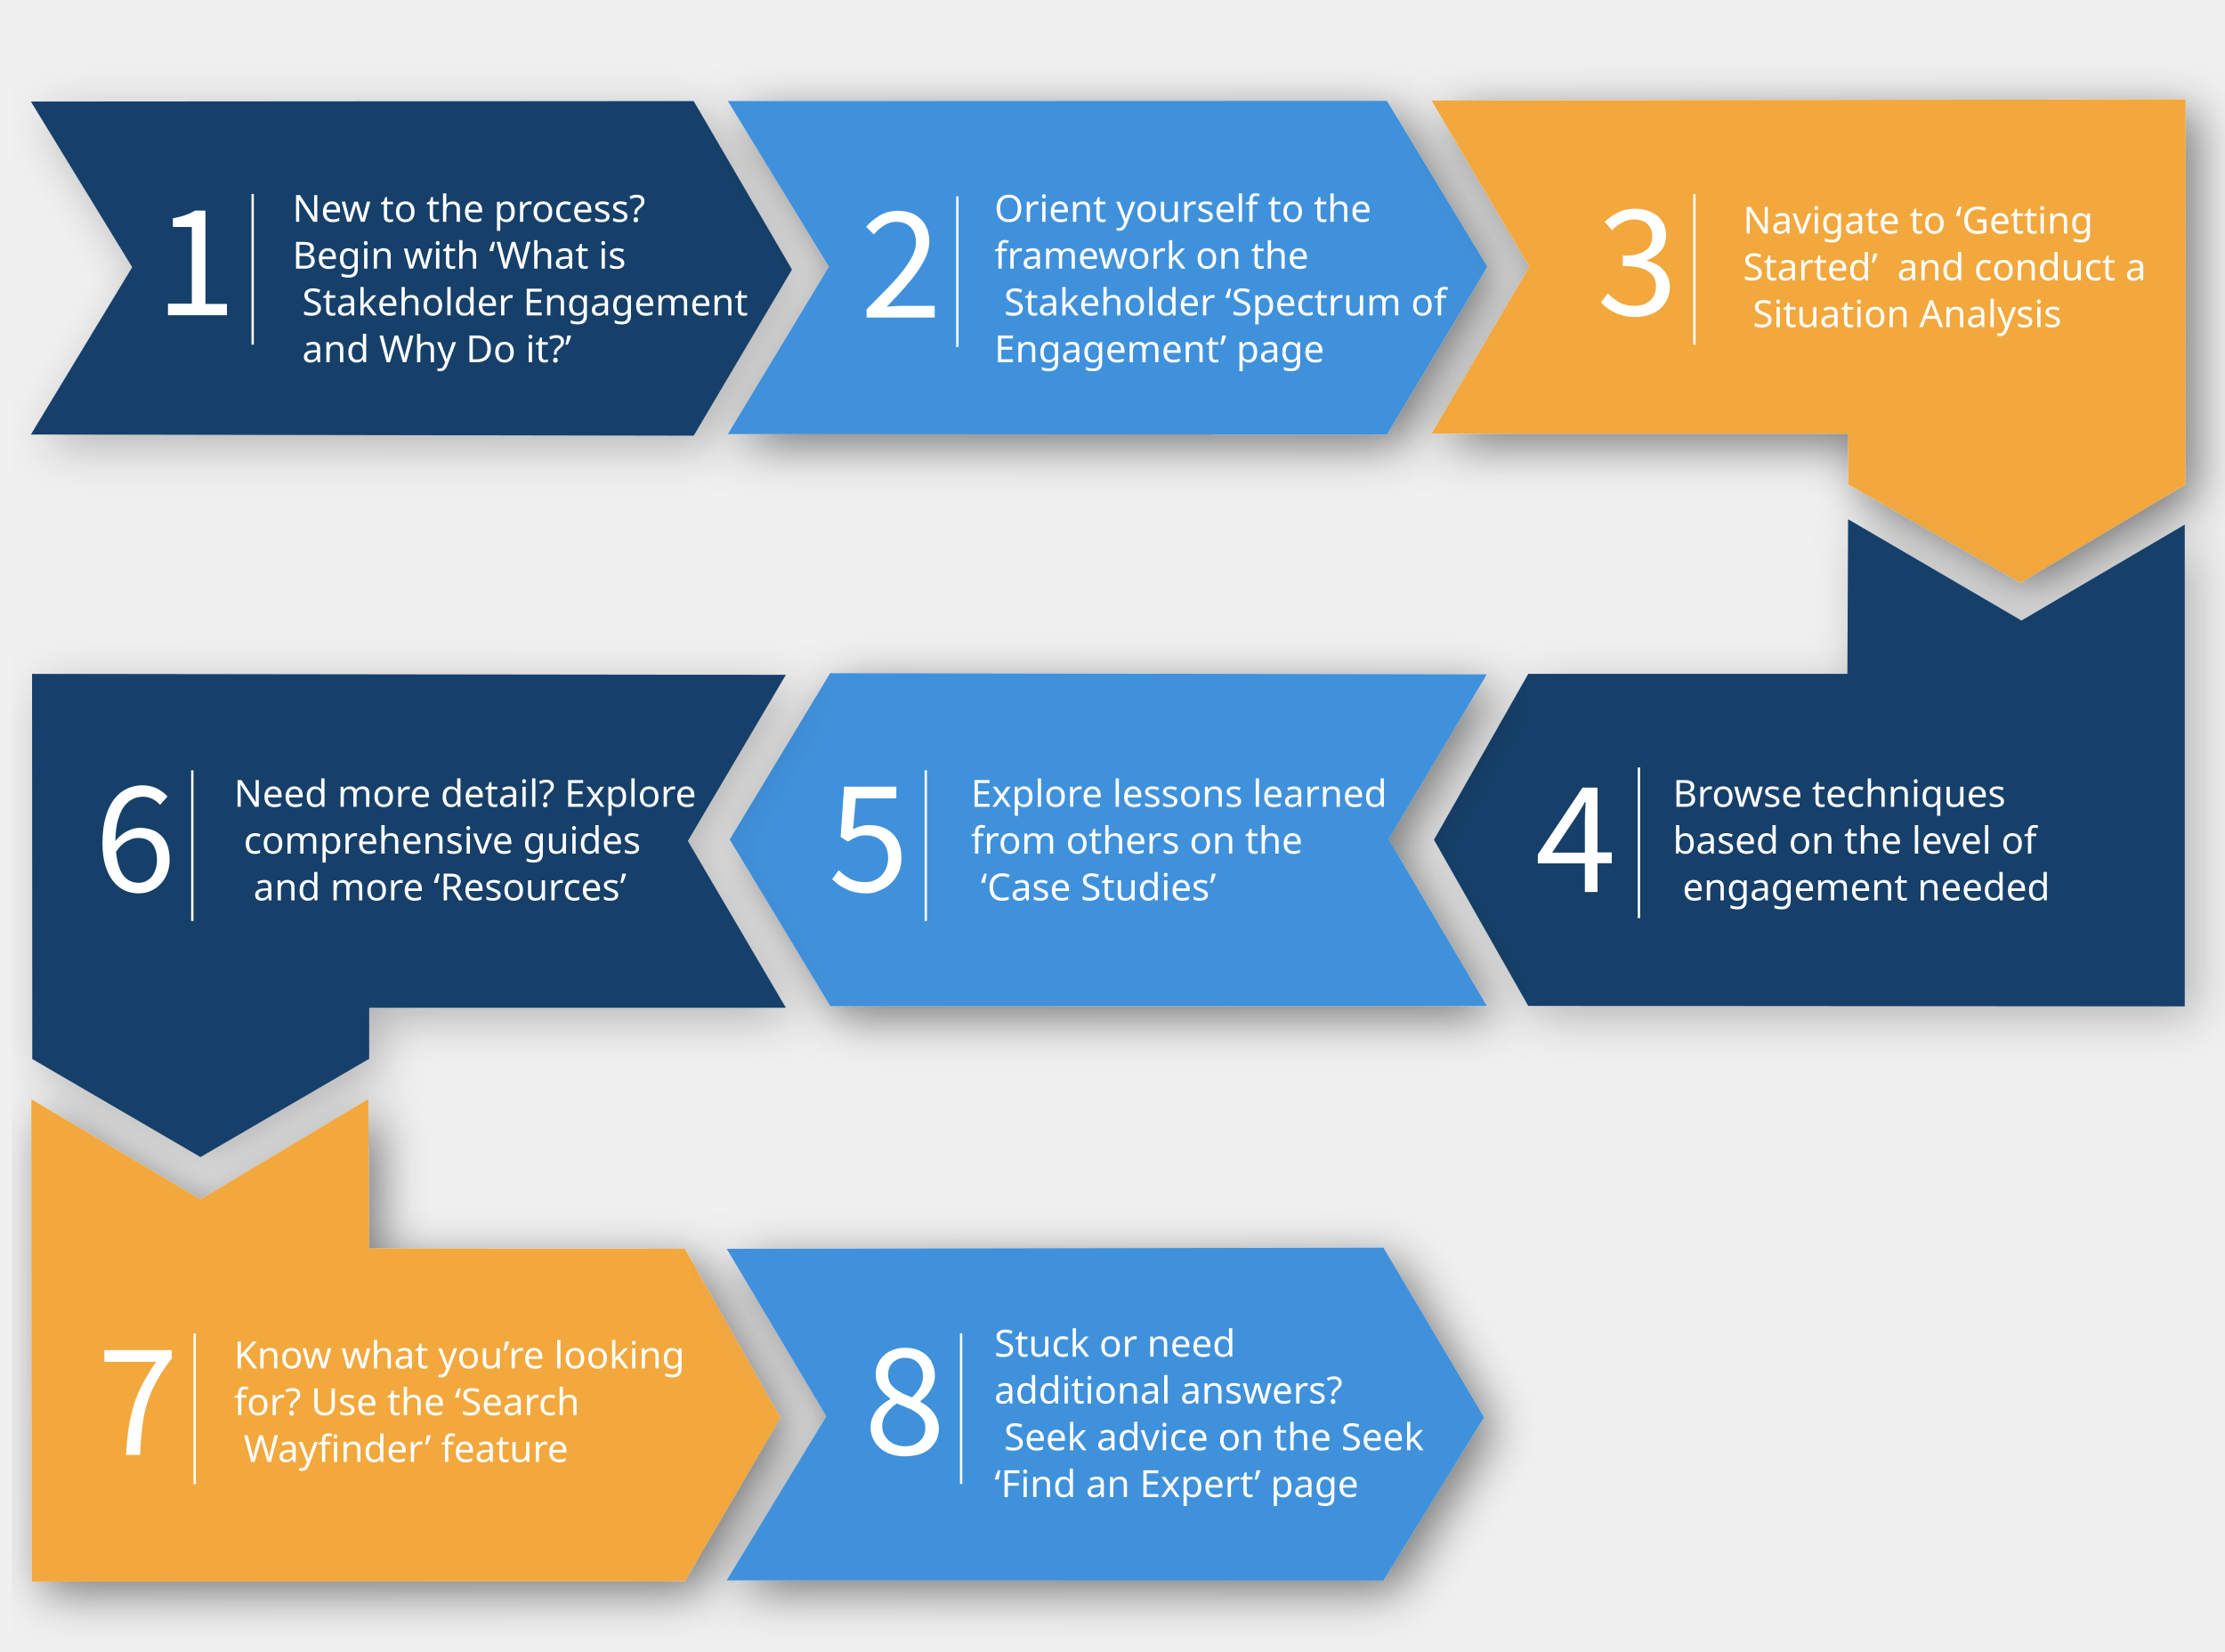
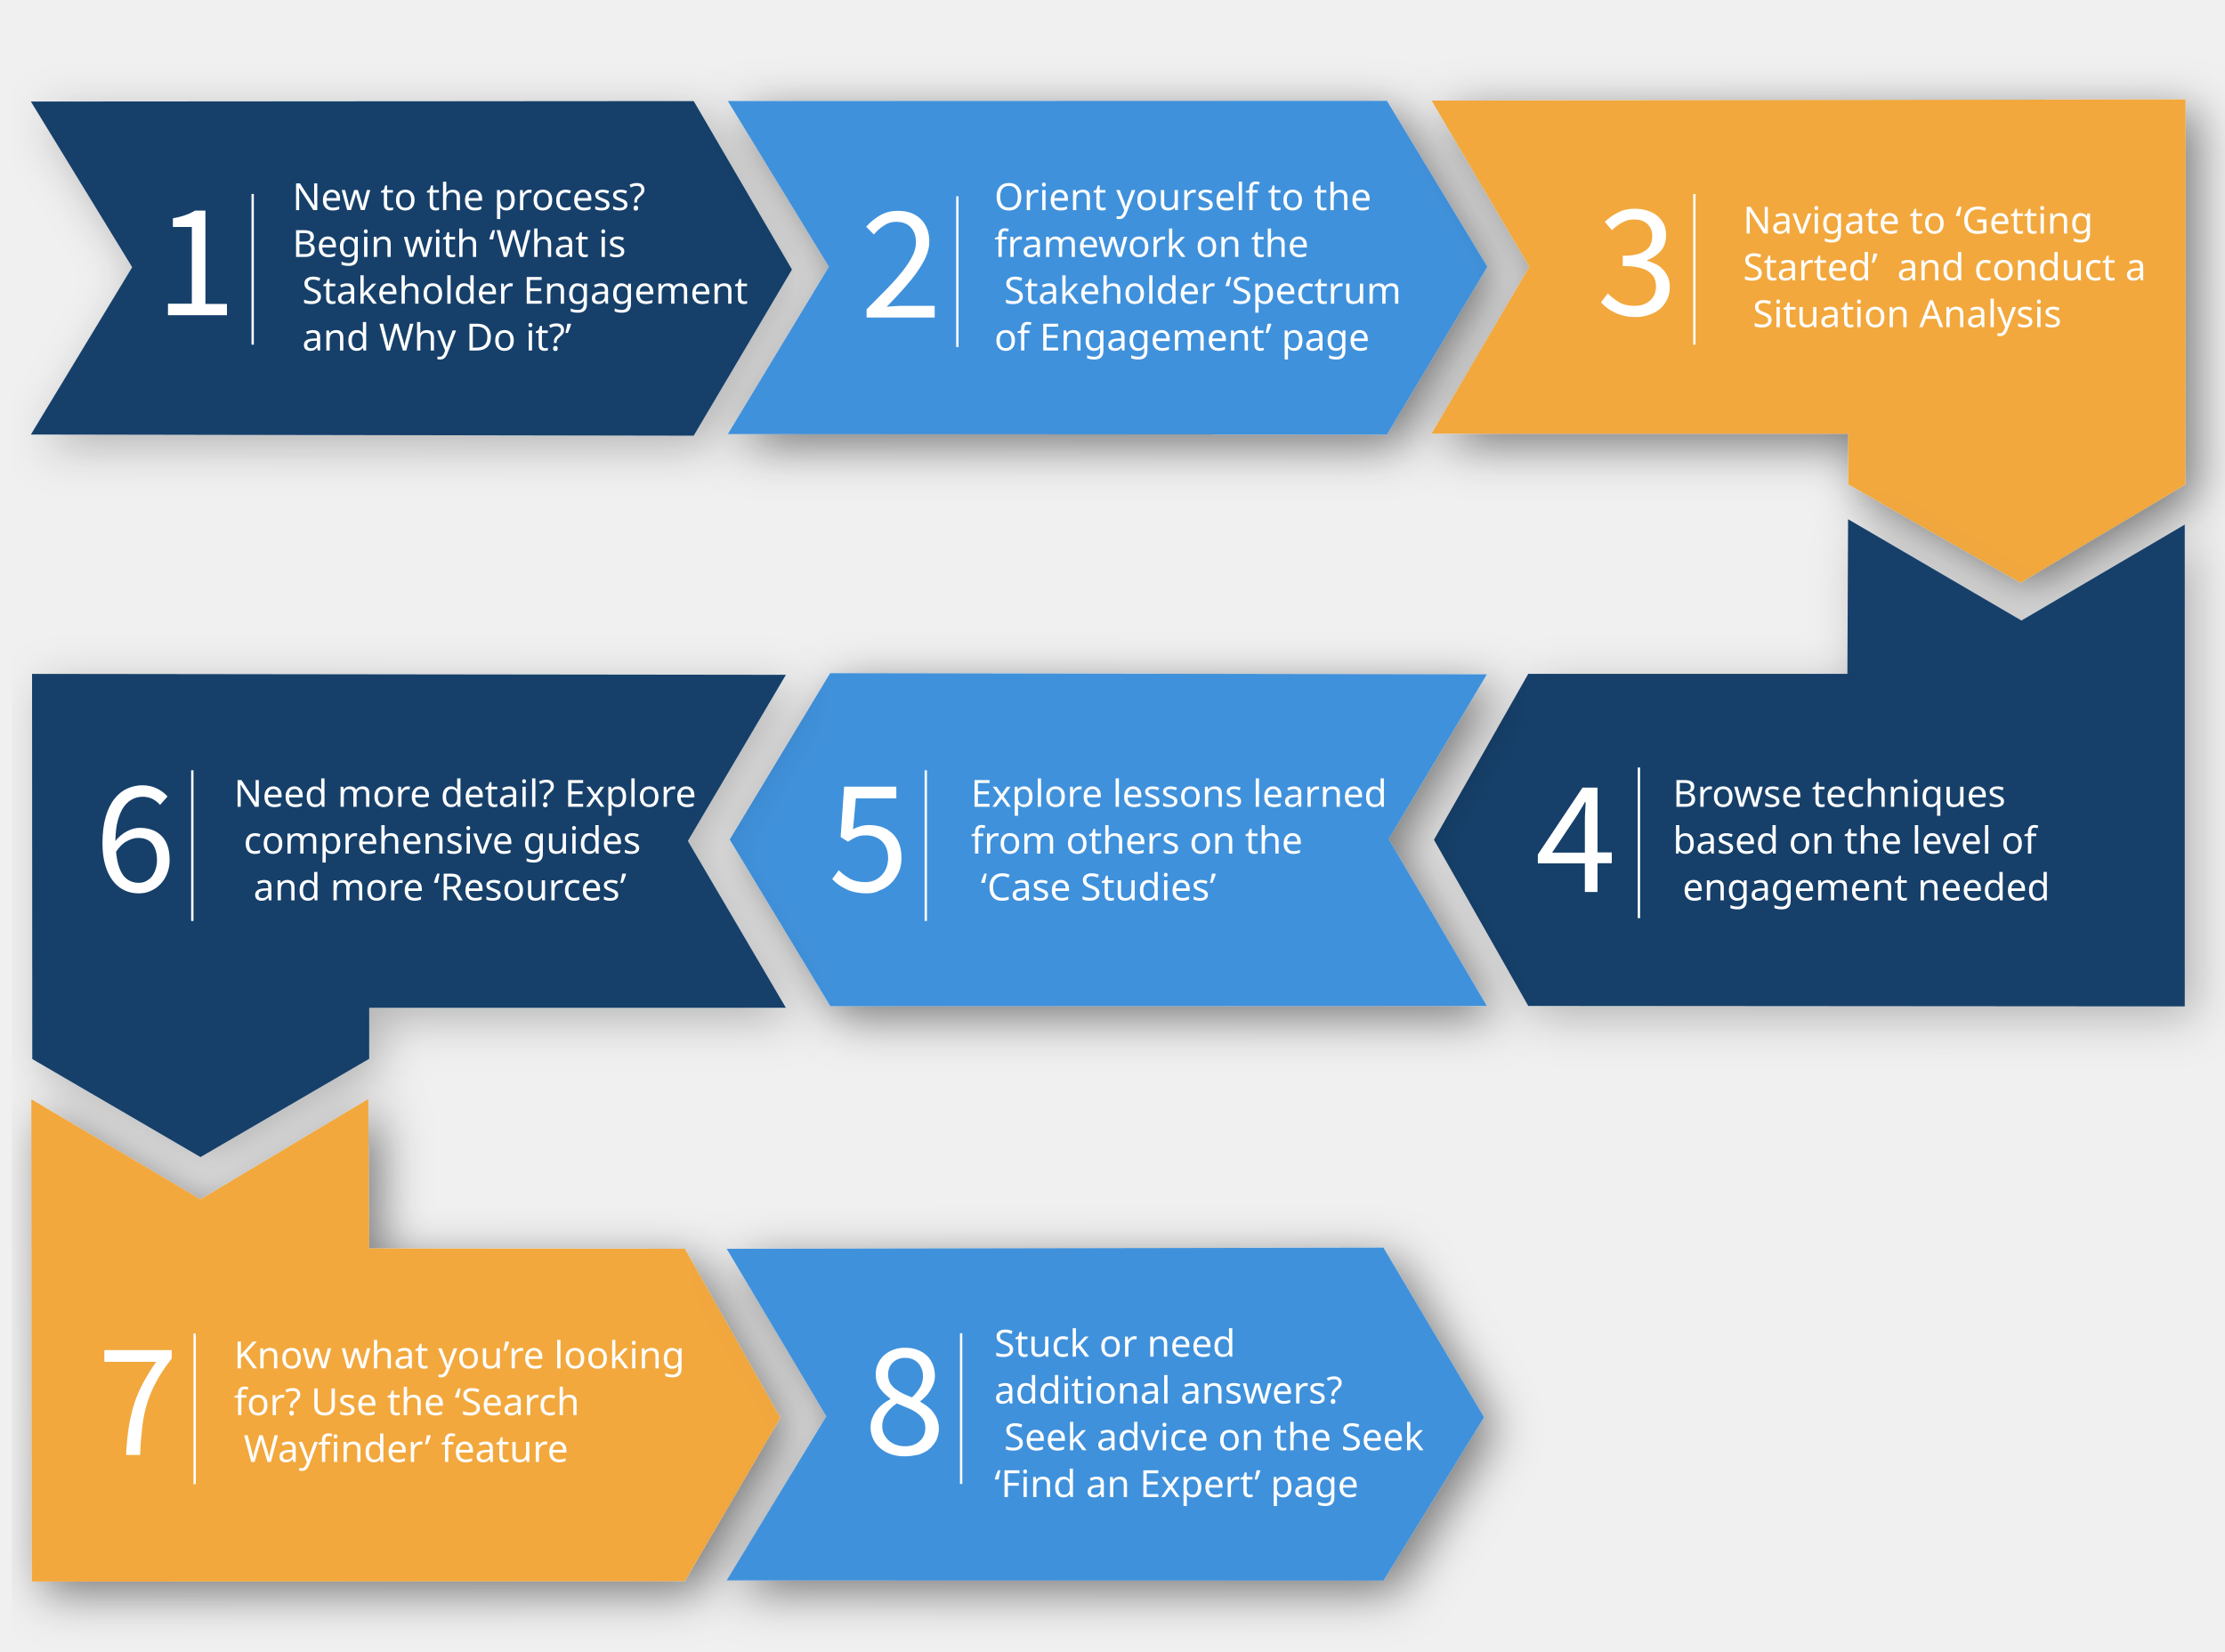
<svg xmlns="http://www.w3.org/2000/svg" version="1.1" id="Layer_1" x="0px" y="0px" viewBox="0 0 951 705.9" style="enable-background:new 0 0 951 705.9;" xml:space="preserve">
  <defs>
    <style type="text/css">


			.step {
			  transform: translateX(0px);
			  transition: .3s ease-in transform;
			}

			.step:hover {
			  transform: translateX(4px);
			}

			.dark-blue {
				fill:#19416A;
				transition: all 0.5s ease;
				filter: drop-shadow(5px 5px 10px rgb(0 0 0 / 0.25));
			}
			.text {
			fill:#FFFFFF;
			}

			.light-blue {
			fill: #4091DB;
			transition: all 0.5s ease;
			filter: drop-shadow(5px 5px 10px rgb(0 0 0 / 0.5));
			}

			.gold {
			fill:#F2A83D;
			transition: all 0.5s ease;
			filter: drop-shadow(5px 5px 10px rgb(0 0 0 / 0.5));
			}

		</style>
  </defs>
  <a class="step" href="#">
    <polygon class="dark-blue" points="296.5,186.2 13.2,185.7 56.5,114.2 13.2,43.4 296.5,43.2 338.5,115.2   " />
    <path class="text" d="M71.8,134.6v-4.8h10.2V97h-8.1v-3.7c2.1-0.4,3.8-0.8,5.4-1.4c1.5-0.5,2.9-1.2,4.1-1.9h4.4v39.9H97v4.8H71.8z" />
    <rect x="107.5" y="82.9" class="text" width="1" height="64.4" />
-     <text x="125" y="90" text-anchor="" fill="white" font-size="16px" width="200" height="200" font-family="Source Sans Pro" dy=".3em">New to the process? </text>
-     <text x="125" y="110" text-anchor="" fill="white" font-size="16px" width="200" height="200" font-family="Source Sans Pro" dy=".3em">Begin with ‘What is </text>
-     <text x="125" y="130" text-anchor="" fill="white" font-size="16px" width="200" height="200" font-family="Source Sans Pro" dy=".3em"> Stakeholder Engagement</text>
-     <text x="125" y="150" text-anchor="" fill="white" font-size="16px" width="200" height="200" font-family="Source Sans Pro" dy=".3em"> and Why Do it?’</text>
+     <text x="125" y="85" text-anchor="" fill="white" font-size="16px" width="200" height="200" font-family="Source Sans Pro" dy=".3em">New to the process? </text>
+     <text x="125" y="105" text-anchor="" fill="white" font-size="16px" width="200" height="200" font-family="Source Sans Pro" dy=".3em">Begin with ‘What is </text>
+     <text x="125" y="125" text-anchor="" fill="white" font-size="16px" width="200" height="200" font-family="Source Sans Pro" dy=".3em"> Stakeholder Engagement</text>
+     <text x="125" y="145" text-anchor="" fill="white" font-size="16px" width="200" height="200" font-family="Source Sans Pro" dy=".3em"> and Why Do it?’</text>
		Sorry, your browser does not support inline SVG.
	</a>
  <a class="step" href="#">
    <polygon class="light-blue" points="592.8,185.7 311.1,185.5 354.3,114 311.1,43.2 592.8,43.1 635.7,114   " />
    <path class="text" d="M370.4,135.6v-3.4c3.4-3.4,6.3-6.4,9-9.1c2.6-2.7,4.8-5.2,6.6-7.5c1.8-2.3,3.1-4.4,4.1-6.4     c0.9-1.9,1.4-3.8,1.4-5.6c0-2.6-0.7-4.7-2.1-6.3c-1.4-1.6-3.5-2.5-6.4-2.5c-1.9,0-3.6,0.5-5.2,1.6c-1.6,1-3,2.3-4.3,3.8l-3.3-3.3     c1.9-2.1,3.9-3.7,6-4.9c2.1-1.2,4.6-1.9,7.6-1.9c4.2,0,7.4,1.2,9.8,3.6c2.4,2.4,3.6,5.6,3.6,9.6c0,2.1-0.5,4.2-1.4,6.3     c-0.9,2.1-2.2,4.3-3.8,6.6c-1.6,2.3-3.5,4.6-5.7,7.1c-2.2,2.5-4.7,5.1-7.3,7.8c1.2-0.1,2.5-0.2,3.8-0.3c1.3-0.1,2.5-0.1,3.7-0.1     h13v5H370.4z" />
    <rect x="408.7" y="83.9" class="text" width="1" height="64.4" />
-     <text x="425" y="90" text-anchor="" fill="white" font-size="16px" width="200" height="200" font-family="Source Sans Pro" dy=".3em">Orient yourself to the </text>
-     <text x="425" y="110" text-anchor="" fill="white" font-size="16px" width="200" height="200" font-family="Source Sans Pro" dy=".3em">framework on the </text>
-     <text x="425" y="130" text-anchor="" fill="white" font-size="16px" width="200" height="200" font-family="Source Sans Pro" dy=".3em"> Stakeholder ‘Spectrum of  </text>
-     <text x="425" y="150" text-anchor="" fill="white" font-size="16px" width="200" height="200" font-family="Source Sans Pro" dy=".3em">Engagement’ page </text>
+     <text x="425" y="85" text-anchor="" fill="white" font-size="16px" width="200" height="200" font-family="Source Sans Pro" dy=".3em">Orient yourself to the </text>
+     <text x="425" y="105" text-anchor="" fill="white" font-size="16px" width="200" height="200" font-family="Source Sans Pro" dy=".3em">framework on the </text>
+     <text x="425" y="125" text-anchor="" fill="white" font-size="16px" width="200" height="200" font-family="Source Sans Pro" dy=".3em"> Stakeholder ‘Spectrum  </text>
+     <text x="425" y="145" text-anchor="" fill="white" font-size="16px" width="200" height="200" font-family="Source Sans Pro" dy=".3em">of Engagement’ page </text>
  </a>
  <a class="step" href="#">
    <polygon class="gold" points="934,207.1 863.6,249 790,207 790,185.3 611.9,185.3 653.7,114 611.9,43 934.1,42.5   " />
    <path class="text" d="M699.1,135.5c-1.8,0-3.4-0.2-4.9-0.5c-1.5-0.4-2.8-0.8-4-1.4c-1.2-0.6-2.3-1.2-3.3-2c-1-0.7-1.8-1.5-2.6-2.4     l2.9-3.8c1.4,1.4,2.9,2.6,4.7,3.7c1.8,1.1,4,1.6,6.7,1.6c2.7,0,4.9-0.7,6.6-2.2s2.6-3.5,2.6-6c0-1.3-0.2-2.5-0.7-3.6     c-0.5-1.1-1.3-2-2.4-2.8c-1.1-0.8-2.6-1.4-4.4-1.8s-4.1-0.6-6.7-0.6v-4.4c2.4,0,4.4-0.2,6-0.6c1.6-0.4,2.9-1,3.9-1.8     c1-0.7,1.7-1.6,2.1-2.7c0.4-1,0.6-2.1,0.6-3.3c0-2.2-0.7-3.9-2.1-5.2c-1.4-1.3-3.3-1.9-5.6-1.9c-1.9,0-3.6,0.4-5.1,1.3     c-1.6,0.8-3,1.9-4.4,3.3l-3.1-3.6c1.7-1.6,3.6-3,5.7-4c2.1-1.1,4.4-1.6,7.1-1.6c2,0,3.8,0.3,5.4,0.8c1.6,0.5,3,1.2,4.2,2.2     c1.2,1,2.1,2.1,2.8,3.5c0.7,1.4,1,3,1,4.8c0,2.7-0.7,4.9-2.2,6.7c-1.5,1.7-3.5,3.1-5.9,4v0.3c1.4,0.3,2.6,0.8,3.8,1.4     c1.2,0.6,2.2,1.4,3.1,2.4c0.9,1,1.6,2.1,2.1,3.3c0.5,1.3,0.7,2.7,0.7,4.2c0,2-0.4,3.7-1.2,5.3c-0.8,1.6-1.8,2.9-3.1,4     c-1.3,1.1-2.9,1.9-4.7,2.5C703,135.2,701.1,135.5,699.1,135.5z" />
    <rect x="723.7" y="82.9" class="text" width="1" height="64.4" />
    <text x="745" y="95" text-anchor="" fill="white" font-size="16px" width="200" height="200" font-family="Source Sans Pro" dy=".3em">Navigate to ‘Getting </text>
    <text x="745" y="115" text-anchor="" fill="white" font-size="16px" width="200" height="200" font-family="Source Sans Pro" dy=".3em">Started’  and conduct a  </text>
    <text x="745" y="135" text-anchor="" fill="white" font-size="16px" width="200" height="200" font-family="Source Sans Pro" dy=".3em"> Situation Analysis </text>
  </a>
  <a class="step" href="#">
    <polygon class="dark-blue" points="653.2,429.9 612.9,358.9 653.2,288 789.6,288 789.9,221.9 864,265.2 933.8,224.2 933.8,430.1 " />
    <path class="text" d="M677.4,381.3V369h-20.1v-3.8l19.1-28.6h6.4v27.7h6.1v4.6h-6.1v12.3H677.4z M663.4,364.4h14v-13     c0-1.2,0-2.6,0.1-4.3c0.1-1.7,0.2-3.1,0.2-4.3h-0.3c-0.6,1.1-1.1,2.1-1.8,3.1c-0.6,1-1.2,2.1-1.9,3.1L663.4,364.4z" />
    <rect x="700" y="328" class="text" width="1" height="64.4" />
    <text x="715" y="340" text-anchor="" fill="white" font-size="16px" width="200" height="200" font-family="Source Sans Pro" dy=".3em">Browse techniques  </text>
    <text x="715" y="360" text-anchor="" fill="white" font-size="16px" width="200" height="200" font-family="Source Sans Pro" dy=".3em">based on the level of  </text>
    <text x="715" y="380" text-anchor="" fill="white" font-size="16px" width="200" height="200" font-family="Source Sans Pro" dy=".3em"> engagement needed </text>
  </a>
  <a class="step" href="#">
    <polygon class="light-blue" points="354.9,430 635.5,429.9 593.5,358.6 635.5,288.2 354.8,287.7 311.9,358.8   " />
    <path class="text" d="M370.4,381.8c-1.8,0-3.4-0.2-4.9-0.5c-1.5-0.3-2.8-0.8-4-1.4c-1.2-0.6-2.3-1.2-3.2-1.9     c-1-0.7-1.8-1.5-2.6-2.3l2.8-3.8c1.3,1.4,2.9,2.5,4.7,3.6c1.8,1,4,1.5,6.6,1.5c1.4,0,2.6-0.2,3.8-0.7c1.2-0.5,2.2-1.2,3.1-2.1     c0.9-0.9,1.6-2,2.1-3.2c0.5-1.3,0.8-2.7,0.8-4.2c0-3.1-0.9-5.5-2.6-7.2c-1.7-1.7-4-2.6-6.9-2.6c-1.5,0-2.9,0.2-4,0.7     c-1.1,0.5-2.3,1.1-3.7,2l-3.1-2l1.5-21.5h22.3v5h-17.3l-1.2,13.2c1.1-0.6,2.1-1,3.2-1.3c1.1-0.3,2.3-0.5,3.6-0.5     c1.9,0,3.7,0.3,5.4,0.8c1.7,0.6,3.1,1.4,4.4,2.6c1.3,1.1,2.3,2.6,3,4.3c0.7,1.8,1.1,3.8,1.1,6.3c0,2.4-0.4,4.6-1.3,6.4     s-2,3.4-3.4,4.7c-1.4,1.3-3,2.3-4.8,2.9C374.3,381.5,372.4,381.8,370.4,381.8z" />
    <rect x="395.2" y="329.2" class="text" width="1" height="64.4" />
    <text x="415" y="340" text-anchor="" fill="white" font-size="16px" width="200" height="200" font-family="Source Sans Pro" dy=".3em">Explore lessons learned</text>
    <text x="415" y="360" text-anchor="" fill="white" font-size="16px" width="200" height="200" font-family="Source Sans Pro" dy=".3em">from others on the</text>
    <text x="415" y="380" text-anchor="" fill="white" font-size="16px" width="200" height="200" font-family="Source Sans Pro" dy=".3em"> ‘Case Studies’</text>
  </a>
  <a class="step" href="#">
    <polygon class="dark-blue" points="13.8,452.6 85.7,494.5 157.8,452.5 157.8,430.7 335.9,430.7 294,359.4 335.9,288.4 13.7,288   " />
    <path class="text" d="M59.3,381.8c-2.2,0-4.2-0.4-6.1-1.3c-1.9-0.9-3.5-2.2-4.9-4c-1.4-1.8-2.5-4-3.3-6.7     c-0.8-2.7-1.2-5.8-1.2-9.4c0-4.5,0.5-8.3,1.4-11.4c0.9-3.1,2.2-5.7,3.8-7.7c1.6-2,3.4-3.4,5.4-4.3c2-0.9,4.2-1.4,6.4-1.4     c2.4,0,4.5,0.5,6.3,1.4c1.8,0.9,3.3,2,4.5,3.4l-3.2,3.6c-0.9-1.1-2-1.9-3.3-2.6c-1.3-0.6-2.6-0.9-4-0.9c-1.5,0-3,0.3-4.4,1     c-1.4,0.7-2.6,1.7-3.7,3.2c-1.1,1.5-1.9,3.4-2.6,5.8c-0.7,2.4-1,5.4-1.1,8.9c1.4-1.7,3-3.1,4.9-4.1c1.9-1,3.7-1.5,5.5-1.5     c3.9,0,7,1.1,9.3,3.4c2.3,2.3,3.5,5.7,3.5,10.4c0,2.1-0.4,4.1-1.1,5.8c-0.7,1.8-1.7,3.3-2.9,4.5c-1.2,1.3-2.6,2.2-4.2,2.9     C62.8,381.5,61.1,381.8,59.3,381.8z M59.3,377.3c1.1,0,2.1-0.2,3.1-0.7c0.9-0.5,1.8-1.1,2.5-2s1.2-1.9,1.6-3.1     c0.4-1.2,0.6-2.5,0.6-4c0-2.9-0.7-5.2-2-6.9c-1.4-1.7-3.4-2.5-6.2-2.5c-1.4,0-3,0.5-4.7,1.4c-1.7,0.9-3.2,2.4-4.6,4.5     c0.4,4.4,1.4,7.7,3,10C54.2,376.1,56.4,377.3,59.3,377.3z" />
    <rect x="81.7" y="329.2" class="text" width="1" height="64.4" />
    <text x="100" y="340" text-anchor="" fill="white" font-size="16px" width="200" height="200" font-family="Source Sans Pro" dy=".3em">Need more detail? Explore</text>
    <text x="100" y="360" text-anchor="" fill="white" font-size="16px" width="200" height="200" font-family="Source Sans Pro" dy=".3em"> comprehensive guides</text>
    <text x="100" y="380" text-anchor="" fill="white" font-size="16px" width="200" height="200" font-family="Source Sans Pro" dy=".3em">  and more ‘Resources’</text>
    <text x="100" y="390" text-anchor="" fill="white" font-size="16px" width="200" height="200" font-family="Source Sans Pro" dy=".3em"> </text>
  </a>
  <a class="step" href="#">
    <polygon class="gold" points="292.7,675.7 333.5,605.9 292.7,533.7 157.7,533.6 157.4,469.7 85.7,512.6 13.4,469.8 13.6,675.9    " />
    <path class="text" d="M53.9,621.6c0.2-4.2,0.6-8,1.1-11.5c0.6-3.5,1.3-6.8,2.3-10c1-3.1,2.3-6.2,3.9-9.1c1.6-2.9,3.4-6,5.6-9H44.6     v-5h28.8v3.6c-2.7,3.4-4.8,6.6-6.5,9.7c-1.7,3.1-3,6.2-4,9.4c-1,3.2-1.7,6.6-2.1,10.2c-0.4,3.6-0.8,7.5-0.9,11.9H53.9z" />
    <rect x="82.7" y="569.9" class="text" width="1" height="64.4" />
    <text x="100" y="580" text-anchor="" fill="white" font-size="16px" width="200" height="200" font-family="Source Sans Pro" dy=".3em">Know what you’re looking</text>
    <text x="100" y="600" text-anchor="" fill="white" font-size="16px" width="200" height="200" font-family="Source Sans Pro" dy=".3em">for? Use the ‘Search </text>
    <text x="100" y="620" text-anchor="" fill="white" font-size="16px" width="200" height="200" font-family="Source Sans Pro" dy=".3em"> Wayfinder’ feature </text>
  </a>
  <a class="step" href="#">
    <polygon class="light-blue" points="591.3,675.5 310.6,675.4 353.2,605.3 310.6,533.7 591.3,533.2 634.3,605.7   " />
    <path class="text" d="M386.6,622.4c-2.1,0-4-0.3-5.8-0.9c-1.8-0.6-3.3-1.5-4.6-2.6c-1.3-1.1-2.3-2.4-3-3.9     c-0.7-1.5-1.1-3.1-1.1-4.9c0-1.4,0.2-2.8,0.7-4c0.5-1.2,1.1-2.4,1.9-3.4c0.8-1,1.7-1.9,2.7-2.7c1-0.8,2-1.4,3.1-2v-0.3     c-1.6-1.2-3.1-2.6-4.3-4.2s-1.9-3.7-1.9-6.1c0-1.7,0.3-3.3,1-4.7c0.7-1.4,1.5-2.6,2.7-3.6c1.1-1,2.5-1.8,4-2.3     c1.5-0.6,3.2-0.8,5-0.8c2,0,3.7,0.3,5.2,0.9c1.5,0.6,2.9,1.4,4,2.5c1.1,1,1.9,2.3,2.5,3.8c0.6,1.5,0.9,3.1,0.9,4.8     c0,1.2-0.2,2.3-0.6,3.4c-0.4,1.1-0.9,2.1-1.5,3c-0.6,0.9-1.2,1.8-2,2.5c-0.7,0.7-1.4,1.4-2.1,1.9v0.3c1,0.6,1.9,1.2,2.9,1.9     c0.9,0.7,1.8,1.5,2.5,2.5c0.7,0.9,1.3,1.9,1.8,3.1c0.4,1.2,0.7,2.5,0.7,4c0,1.7-0.4,3.2-1,4.7c-0.7,1.4-1.7,2.7-2.9,3.8     s-2.8,1.9-4.5,2.5C390.7,622.1,388.8,622.4,386.6,622.4z M386.8,618.1c2.6,0,4.7-0.7,6.3-2.2c1.6-1.4,2.4-3.3,2.4-5.7     c0-1.4-0.3-2.7-1-3.7c-0.7-1-1.5-1.9-2.7-2.7c-1.1-0.8-2.4-1.5-3.9-2.1c-1.5-0.6-3-1.3-4.6-1.9c-1.8,1.2-3.3,2.6-4.4,4.2     c-1.2,1.6-1.8,3.4-1.8,5.5c0,1.3,0.2,2.4,0.7,3.4c0.5,1,1.2,1.9,2,2.7c0.9,0.8,1.9,1.4,3,1.8     C384.2,617.9,385.4,618.1,386.8,618.1z M389.8,597.2c1.5-1.4,2.6-2.8,3.5-4.3c0.8-1.5,1.2-3.1,1.2-4.7c0-2.2-0.7-4.1-2-5.6     c-1.4-1.5-3.3-2.3-5.7-2.3c-2.1,0-3.8,0.7-5.2,2c-1.4,1.3-2,3.1-2,5.2c0,1.4,0.3,2.5,0.8,3.5c0.6,1,1.3,1.8,2.3,2.6     c1,0.7,2.1,1.4,3.3,2C387.1,596.1,388.4,596.7,389.8,597.2z" />
    <rect x="410.3" y="569.8" class="text" width="1" height="64.4" />
    <text x="425" y="575" text-anchor="" fill="white" font-size="16px" width="200" height="200" font-family="Source Sans Pro" dy=".3em">Stuck or need</text>
    <text x="425" y="595" text-anchor="" fill="white" font-size="16px" width="200" height="200" font-family="Source Sans Pro" dy=".3em">additional answers?  </text>
    <text x="425" y="615" text-anchor="" fill="white" font-size="16px" width="200" height="200" font-family="Source Sans Pro" dy=".3em"> Seek advice on the Seek   </text>
    <text x="425" y="635" text-anchor="" fill="white" font-size="16px" width="200" height="200" font-family="Source Sans Pro" dy=".3em">‘Find an Expert’ page </text>
  </a>
</svg>
